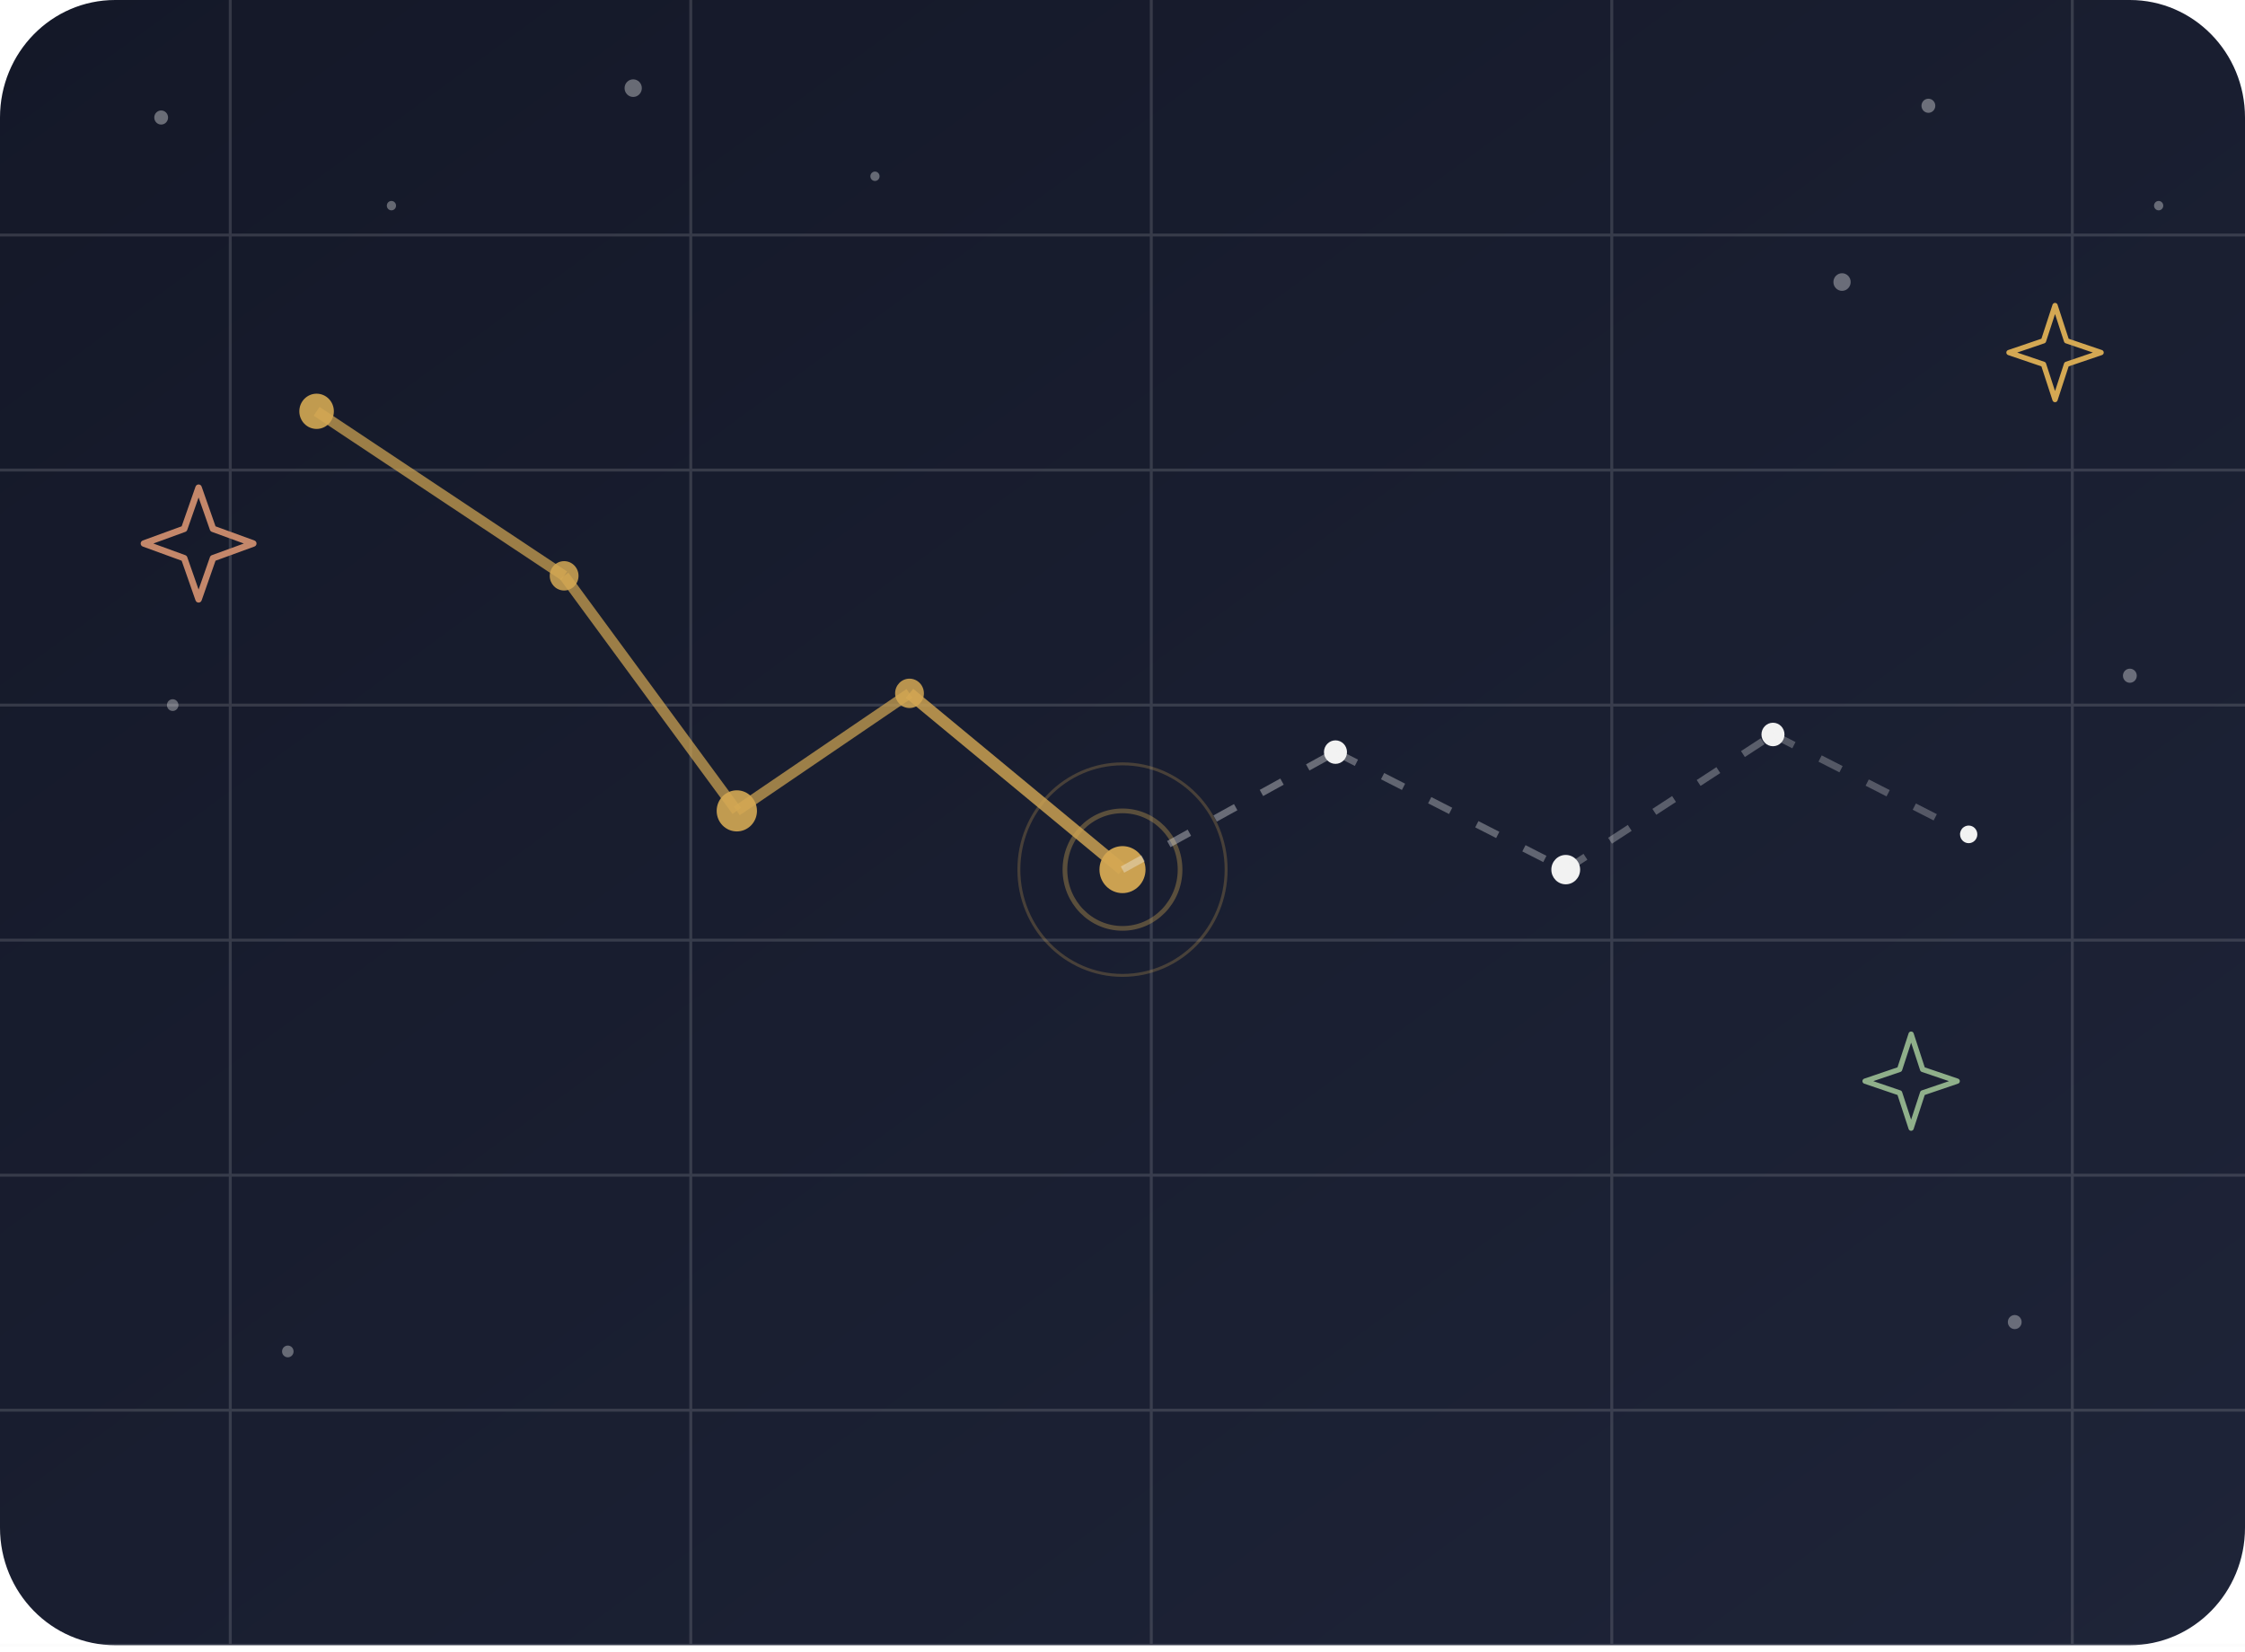
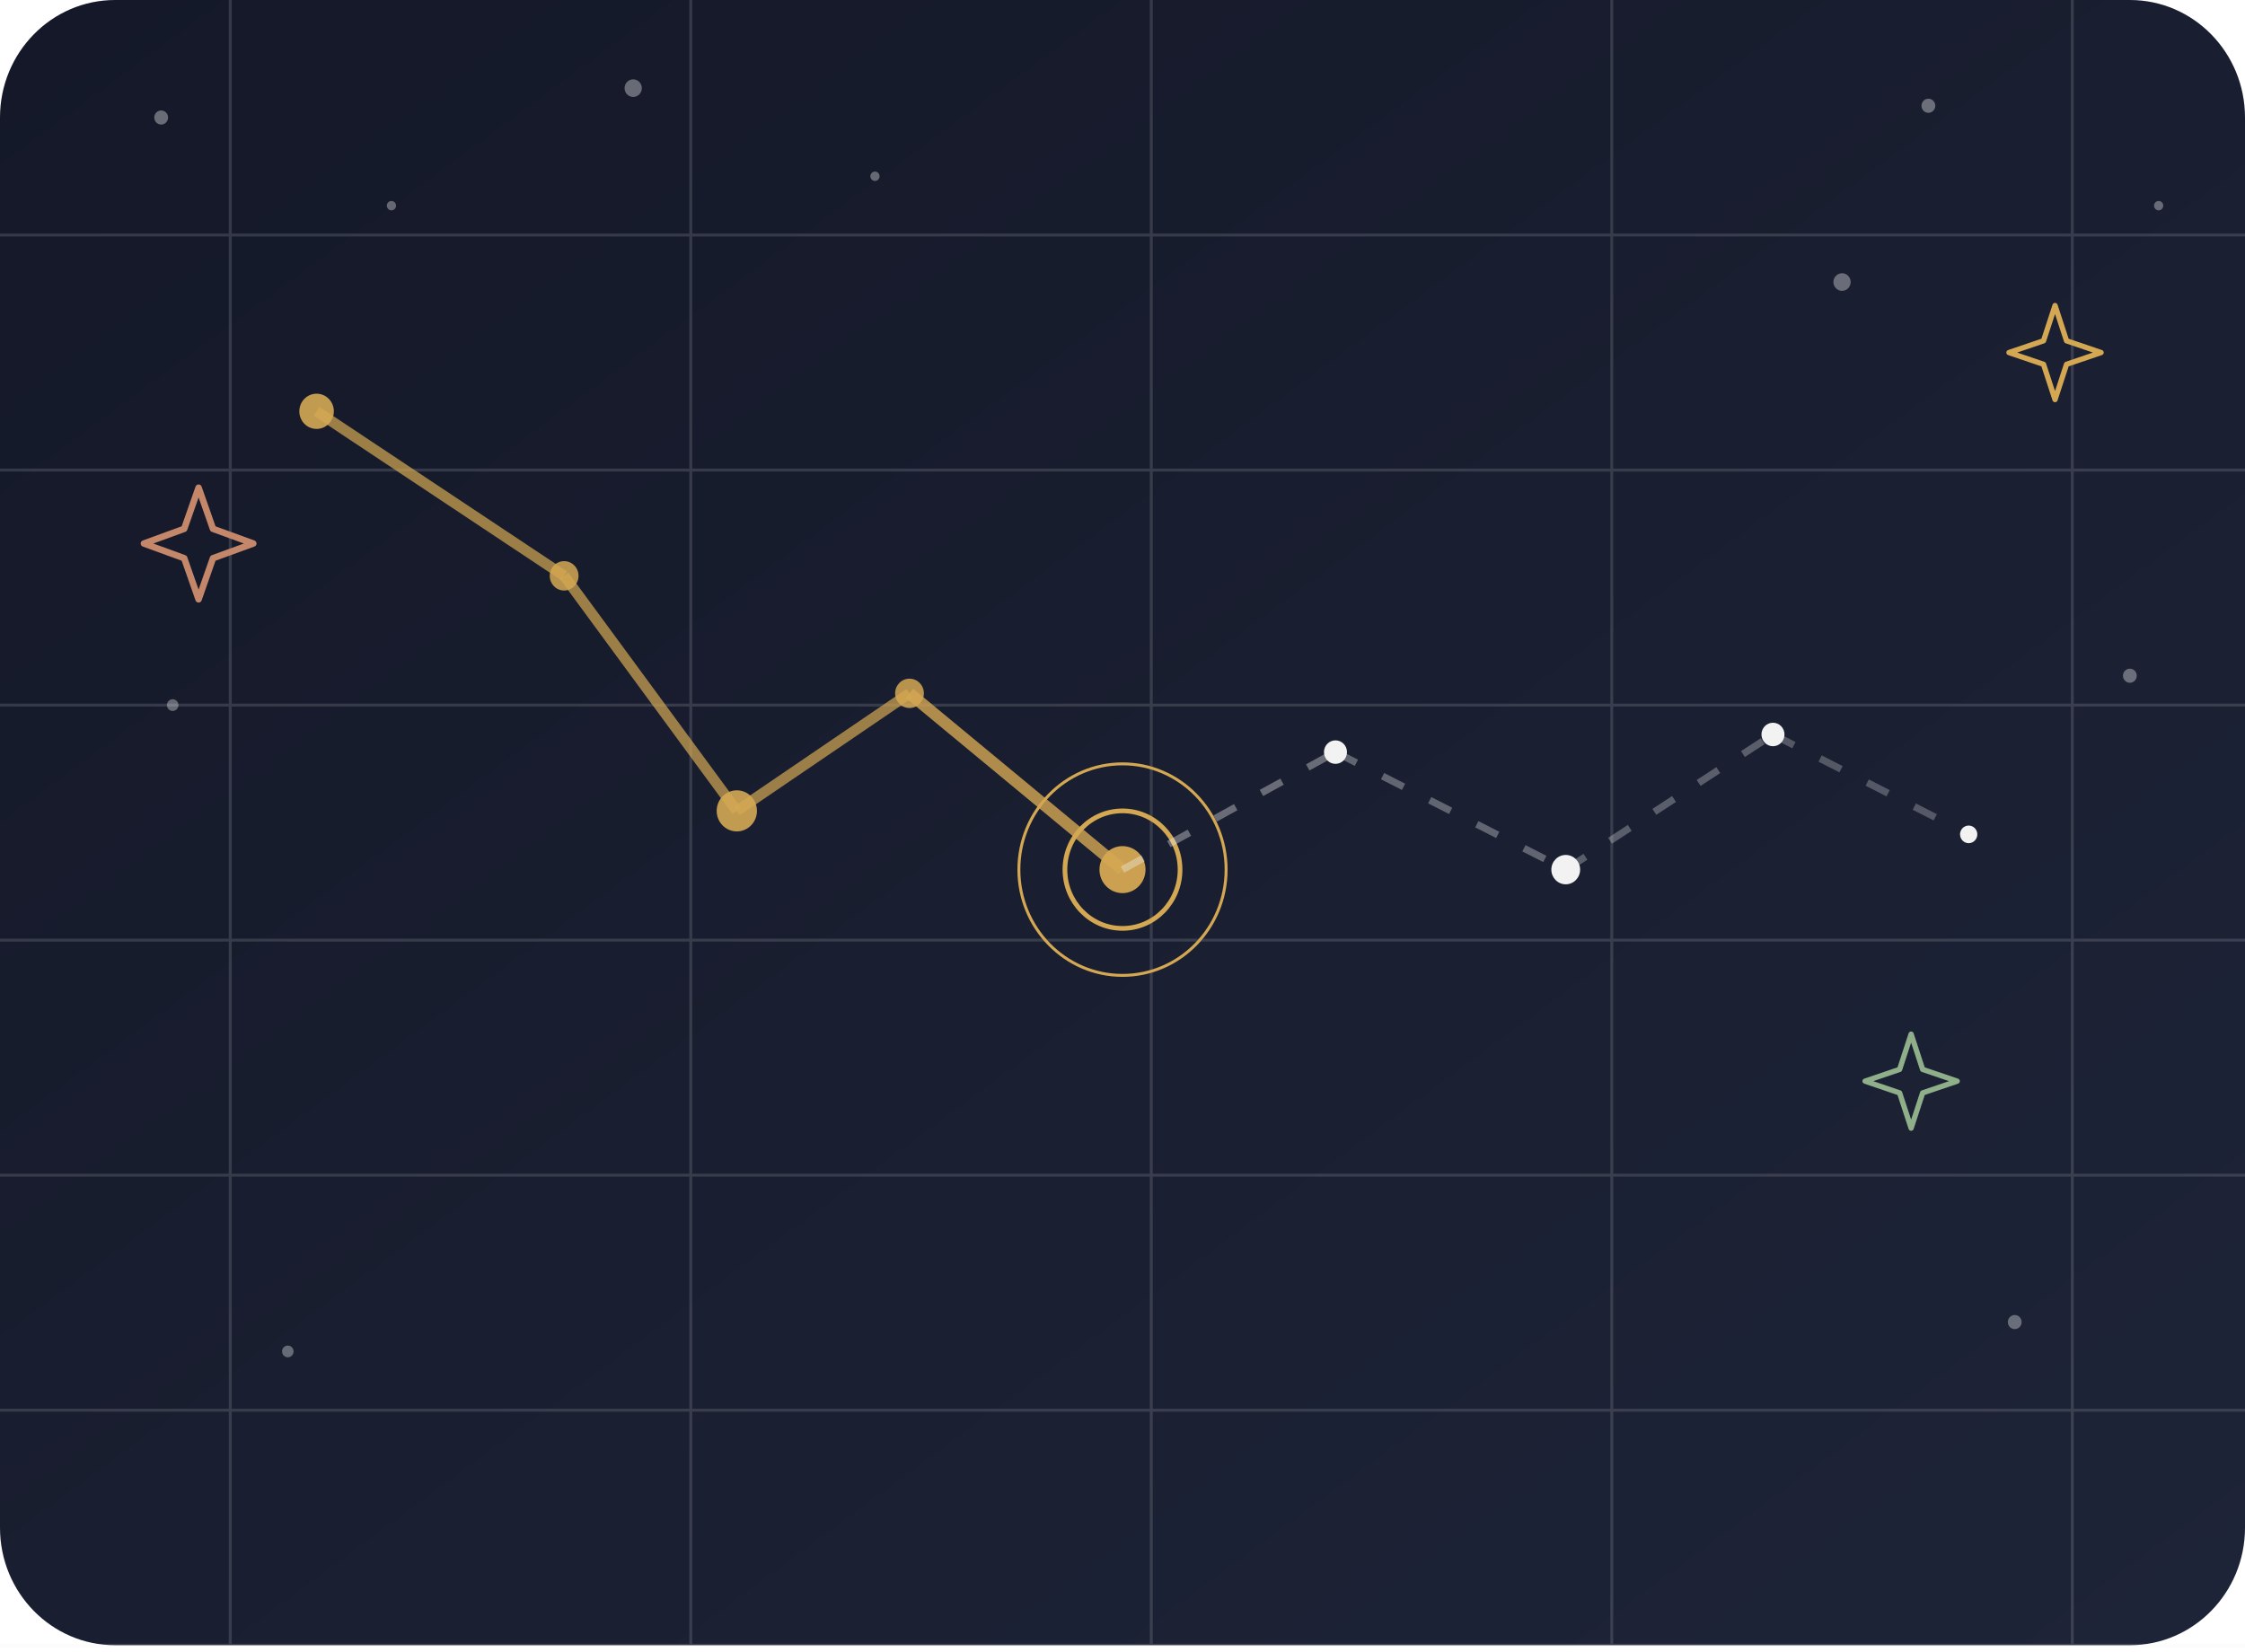
<svg xmlns="http://www.w3.org/2000/svg" width="382" height="281" viewBox="0 0 382 281" fill="none">
+   <defs>
+     <style>
+     @keyframes ring-pulse-inner {
+       0%, 100% { opacity: 0.2; stroke-width: 0.8; }
+       50%       { opacity: 0.75; stroke-width: 1.6; }
+     }
+     @keyframes ring-pulse-outer {
+       0%, 100% { opacity: 0.1; stroke-width: 0.5; }
+       50%       { opacity: 0.55; stroke-width: 1.1; }
+     }
+     #ring1 { animation: ring-pulse-inner 2.8s ease-in-out infinite; }
+     #ring2 { animation: ring-pulse-outer 2.8s ease-in-out infinite; animation-delay: 0.5s; }
+   </style>
+   </defs>
  <path d="M362.41 0H19.59C8.771 0 0 8.954 0 20V260C0 271.046 8.771 280 19.59 280H362.41C373.229 280 382 271.046 382 260V20C382 8.954 373.229 0 362.41 0Z" fill="url(#paint0_linear_543_9655)" />
  <g opacity="0.15" stroke="#E8E8E8" stroke-width="0.5">
    <path d="M0 40H382" />
    <path d="M0 80H382" />
    <path d="M0 120H382" />
    <path d="M0 160H382" />
    <path d="M0 200H382" />
    <path d="M0 240H382" />
    <path d="M0 280H382" />
    <path d="M39.18 0V280" />
    <path d="M117.539 0V280" />
    <path d="M195.896 0V280" />
    <path d="M274.256 0V280" />
    <path d="M352.615 0V280" />
  </g>
  <path opacity="0.37" d="M27.424 21.2C28.074 21.2 28.6 20.663 28.6 20C28.6 19.337 28.074 18.8 27.424 18.8C26.775 18.8 26.249 19.337 26.249 20C26.249 20.663 26.775 21.2 27.424 21.2Z" fill="#F9F9F9" />
  <path opacity="0.35" d="M66.605 35.8C67.038 35.8 67.388 35.442 67.388 35C67.388 34.558 67.038 34.2 66.605 34.2C66.172 34.2 65.821 34.558 65.821 35C65.821 35.442 66.172 35.8 66.605 35.8Z" fill="#F9F9F9" />
  <path opacity="0.36" d="M107.743 16.5C108.554 16.5 109.212 15.828 109.212 15C109.212 14.172 108.554 13.5 107.743 13.5C106.931 13.5 106.273 14.172 106.273 15C106.273 15.828 106.931 16.5 107.743 16.5Z" fill="#F9F9F9" />
  <path opacity="0.35" d="M148.881 30.8C149.314 30.8 149.665 30.442 149.665 30C149.665 29.558 149.314 29.2 148.881 29.2C148.448 29.2 148.098 29.558 148.098 30C148.098 30.442 148.448 30.8 148.881 30.8Z" fill="#F9F9F9" />
  <path opacity="0.37" d="M328.128 19.2C328.777 19.2 329.303 18.663 329.303 18C329.303 17.337 328.777 16.8 328.128 16.8C327.478 16.8 326.952 17.337 326.952 18C326.952 18.663 327.478 19.2 328.128 19.2Z" fill="#F9F9F9" />
  <path opacity="0.35" d="M367.307 35.8C367.74 35.8 368.091 35.442 368.091 35C368.091 34.558 367.74 34.2 367.307 34.2C366.874 34.2 366.523 34.558 366.523 35C366.523 35.442 366.874 35.8 367.307 35.8Z" fill="#F9F9F9" />
  <path opacity="0.36" d="M313.434 49.5C314.246 49.5 314.903 48.828 314.903 48C314.903 47.172 314.246 46.5 313.434 46.5C312.623 46.5 311.965 47.172 311.965 48C311.965 48.828 312.623 49.5 313.434 49.5Z" fill="#F9F9F9" />
  <path opacity="0.35" d="M29.384 121C29.925 121 30.363 120.552 30.363 120C30.363 119.448 29.925 119 29.384 119C28.843 119 28.404 119.448 28.404 120C28.404 120.552 28.843 121 29.384 121Z" fill="#F9F9F9" />
  <path opacity="0.36" d="M362.409 116.2C363.058 116.2 363.584 115.663 363.584 115C363.584 114.337 363.058 113.8 362.409 113.8C361.76 113.8 361.233 114.337 361.233 115C361.233 115.663 361.76 116.2 362.409 116.2Z" fill="#F9F9F9" />
  <path opacity="0.35" d="M48.974 231C49.515 231 49.953 230.552 49.953 230C49.953 229.448 49.515 229 48.974 229C48.433 229 47.994 229.448 47.994 230C47.994 230.552 48.433 231 48.974 231Z" fill="#F9F9F9" />
  <path opacity="0.35" d="M342.819 226.2C343.468 226.2 343.994 225.663 343.994 225C343.994 224.337 343.468 223.8 342.819 223.8C342.17 223.8 341.644 224.337 341.644 225C341.644 225.663 342.17 226.2 342.819 226.2Z" fill="#F9F9F9" />
  <path opacity="1" d="M347.717 58L349.676 52L351.635 58L357.512 60L351.635 62L349.676 68L347.717 62L341.84 60L347.717 58Z" stroke="#D4A853" stroke-width="0.9" stroke-linejoin="round" />
  <path opacity="1" d="M323.23 182L325.189 176L327.148 182L333.025 184L327.148 186L325.189 192L323.23 186L317.354 184L323.23 182Z" stroke="#8FAF8A" stroke-width="0.9" stroke-linejoin="round" />
  <g transform="translate(0,30)">
    <path opacity="0.9" d="M53.87 43C55.493 43 56.809 41.657 56.809 40C56.809 38.343 55.493 37 53.87 37C52.247 37 50.932 38.343 50.932 40C50.932 41.657 52.247 43 53.87 43Z" fill="#D4A853" />
    <path opacity="0.85" d="M95.99 70.5C97.342 70.5 98.439 69.381 98.439 68C98.439 66.619 97.342 65.5 95.99 65.5C94.637 65.5 93.541 66.619 93.541 68C93.541 69.381 94.637 70.5 95.99 70.5Z" fill="#D4A853" />
    <path opacity="0.9" d="M125.374 111.5C127.267 111.5 128.802 109.933 128.802 108C128.802 106.067 127.267 104.5 125.374 104.5C123.48 104.5 121.945 106.067 121.945 108C121.945 109.933 123.48 111.5 125.374 111.5Z" fill="#D4A853" />
    <path opacity="0.85" d="M154.757 90.5C156.11 90.5 157.206 89.381 157.206 88C157.206 86.619 156.11 85.5 154.757 85.5C153.405 85.5 152.309 86.619 152.309 88C152.309 89.381 153.405 90.5 154.757 90.5Z" fill="#D4A853" />
    <path opacity="0.95" d="M190.999 122C193.163 122 194.917 120.209 194.917 118C194.917 115.791 193.163 114 190.999 114C188.835 114 187.081 115.791 187.081 118C187.081 120.209 188.835 122 190.999 122Z" fill="#D4A853" />
    <path opacity="0.7" d="M53.871 40L95.989 68" stroke="#D4A853" stroke-width="1.8" />
    <path opacity="0.7" d="M95.988 68L125.373 108" stroke="#D4A853" stroke-width="1.8" />
    <path opacity="0.7" d="M125.373 108L154.758 88" stroke="#D4A853" stroke-width="1.8" />
    <path opacity="0.8" d="M154.758 88L190.999 118" stroke="#D4A853" stroke-width="2" />
-     <path opacity="0.35" d="M191 128C196.41 128 200.795 123.523 200.795 118C200.795 112.477 196.41 108 191 108C185.59 108 181.205 112.477 181.205 118C181.205 123.523 185.59 128 191 128Z" stroke="#D4A853" stroke-width="0.8" />
-     <path opacity="0.25" d="M191 136C200.737 136 208.631 127.941 208.631 118C208.631 108.059 200.737 100 191 100C181.263 100 173.369 108.059 173.369 118C173.369 127.941 181.263 136 191 136Z" stroke="#D4A853" stroke-width="0.5" />
+     <path id="ring1" d="M191 128C196.41 128 200.795 123.523 200.795 118C200.795 112.477 196.41 108 191 108C185.59 108 181.205 112.477 181.205 118C181.205 123.523 185.59 128 191 128Z" stroke="#D4A853" stroke-width="0.8" />
+     <path id="ring2" d="M191 136C200.737 136 208.631 127.941 208.631 118C208.631 108.059 200.737 100 191 100C181.263 100 173.369 108.059 173.369 118C173.369 127.941 181.263 136 191 136Z" stroke="#D4A853" stroke-width="0.5" />
    <path opacity="1" d="M227.24 100C228.322 100 229.199 99.105 229.199 98C229.199 96.895 228.322 96 227.24 96C226.158 96 225.281 96.895 225.281 98C225.281 99.105 226.158 100 227.24 100Z" fill="#F2F2F2" />
    <path opacity="1" d="M266.419 120.5C267.772 120.5 268.868 119.381 268.868 118C268.868 116.619 267.772 115.5 266.419 115.5C265.067 115.5 263.971 116.619 263.971 118C263.971 119.381 265.067 120.5 266.419 120.5Z" fill="#F2F2F2" />
    <path opacity="1" d="M301.682 97C302.764 97 303.641 96.105 303.641 95C303.641 93.895 302.764 93 301.682 93C300.6 93 299.723 93.895 299.723 95C299.723 96.105 300.6 97 301.682 97Z" fill="#F2F2F2" />
    <path opacity="1" d="M334.983 113.5C335.794 113.5 336.452 112.828 336.452 112C336.452 111.172 335.794 110.5 334.983 110.5C334.171 110.5 333.514 111.172 333.514 112C333.514 112.828 334.171 113.5 334.983 113.5Z" fill="#F2F2F2" />
    <path opacity="0.37" d="M191 118L227.241 98" stroke="#F2F2F2" stroke-width="1.2" stroke-dasharray="4 5" />
    <path opacity="0.33" d="M227.24 98L266.42 118" stroke="#F2F2F2" stroke-width="1.2" stroke-dasharray="4 5" />
    <path opacity="0.30" d="M266.42 118L301.681 95" stroke="#F2F2F2" stroke-width="1.2" stroke-dasharray="4 5" />
    <path opacity="0.27" d="M301.682 95L334.984 112" stroke="#F2F2F2" stroke-width="1.2" stroke-dasharray="4 5" />
  </g>
  <path transform="translate(0,20)" opacity="1" d="M31.343 70L33.791 63L36.24 70L43.097 72.5L36.24 75L33.791 82L31.343 75L24.486 72.5L31.343 70Z" stroke="#C4876A" stroke-width="1.1" stroke-linejoin="round" />
  <defs>
    <linearGradient id="paint0_linear_543_9655" x1="0" y1="0" x2="267.014" y2="364.283" gradientUnits="userSpaceOnUse">
      <stop stop-color="#141828" />
      <stop offset="1" stop-color="#1E2438" />
    </linearGradient>
  </defs>
</svg>
